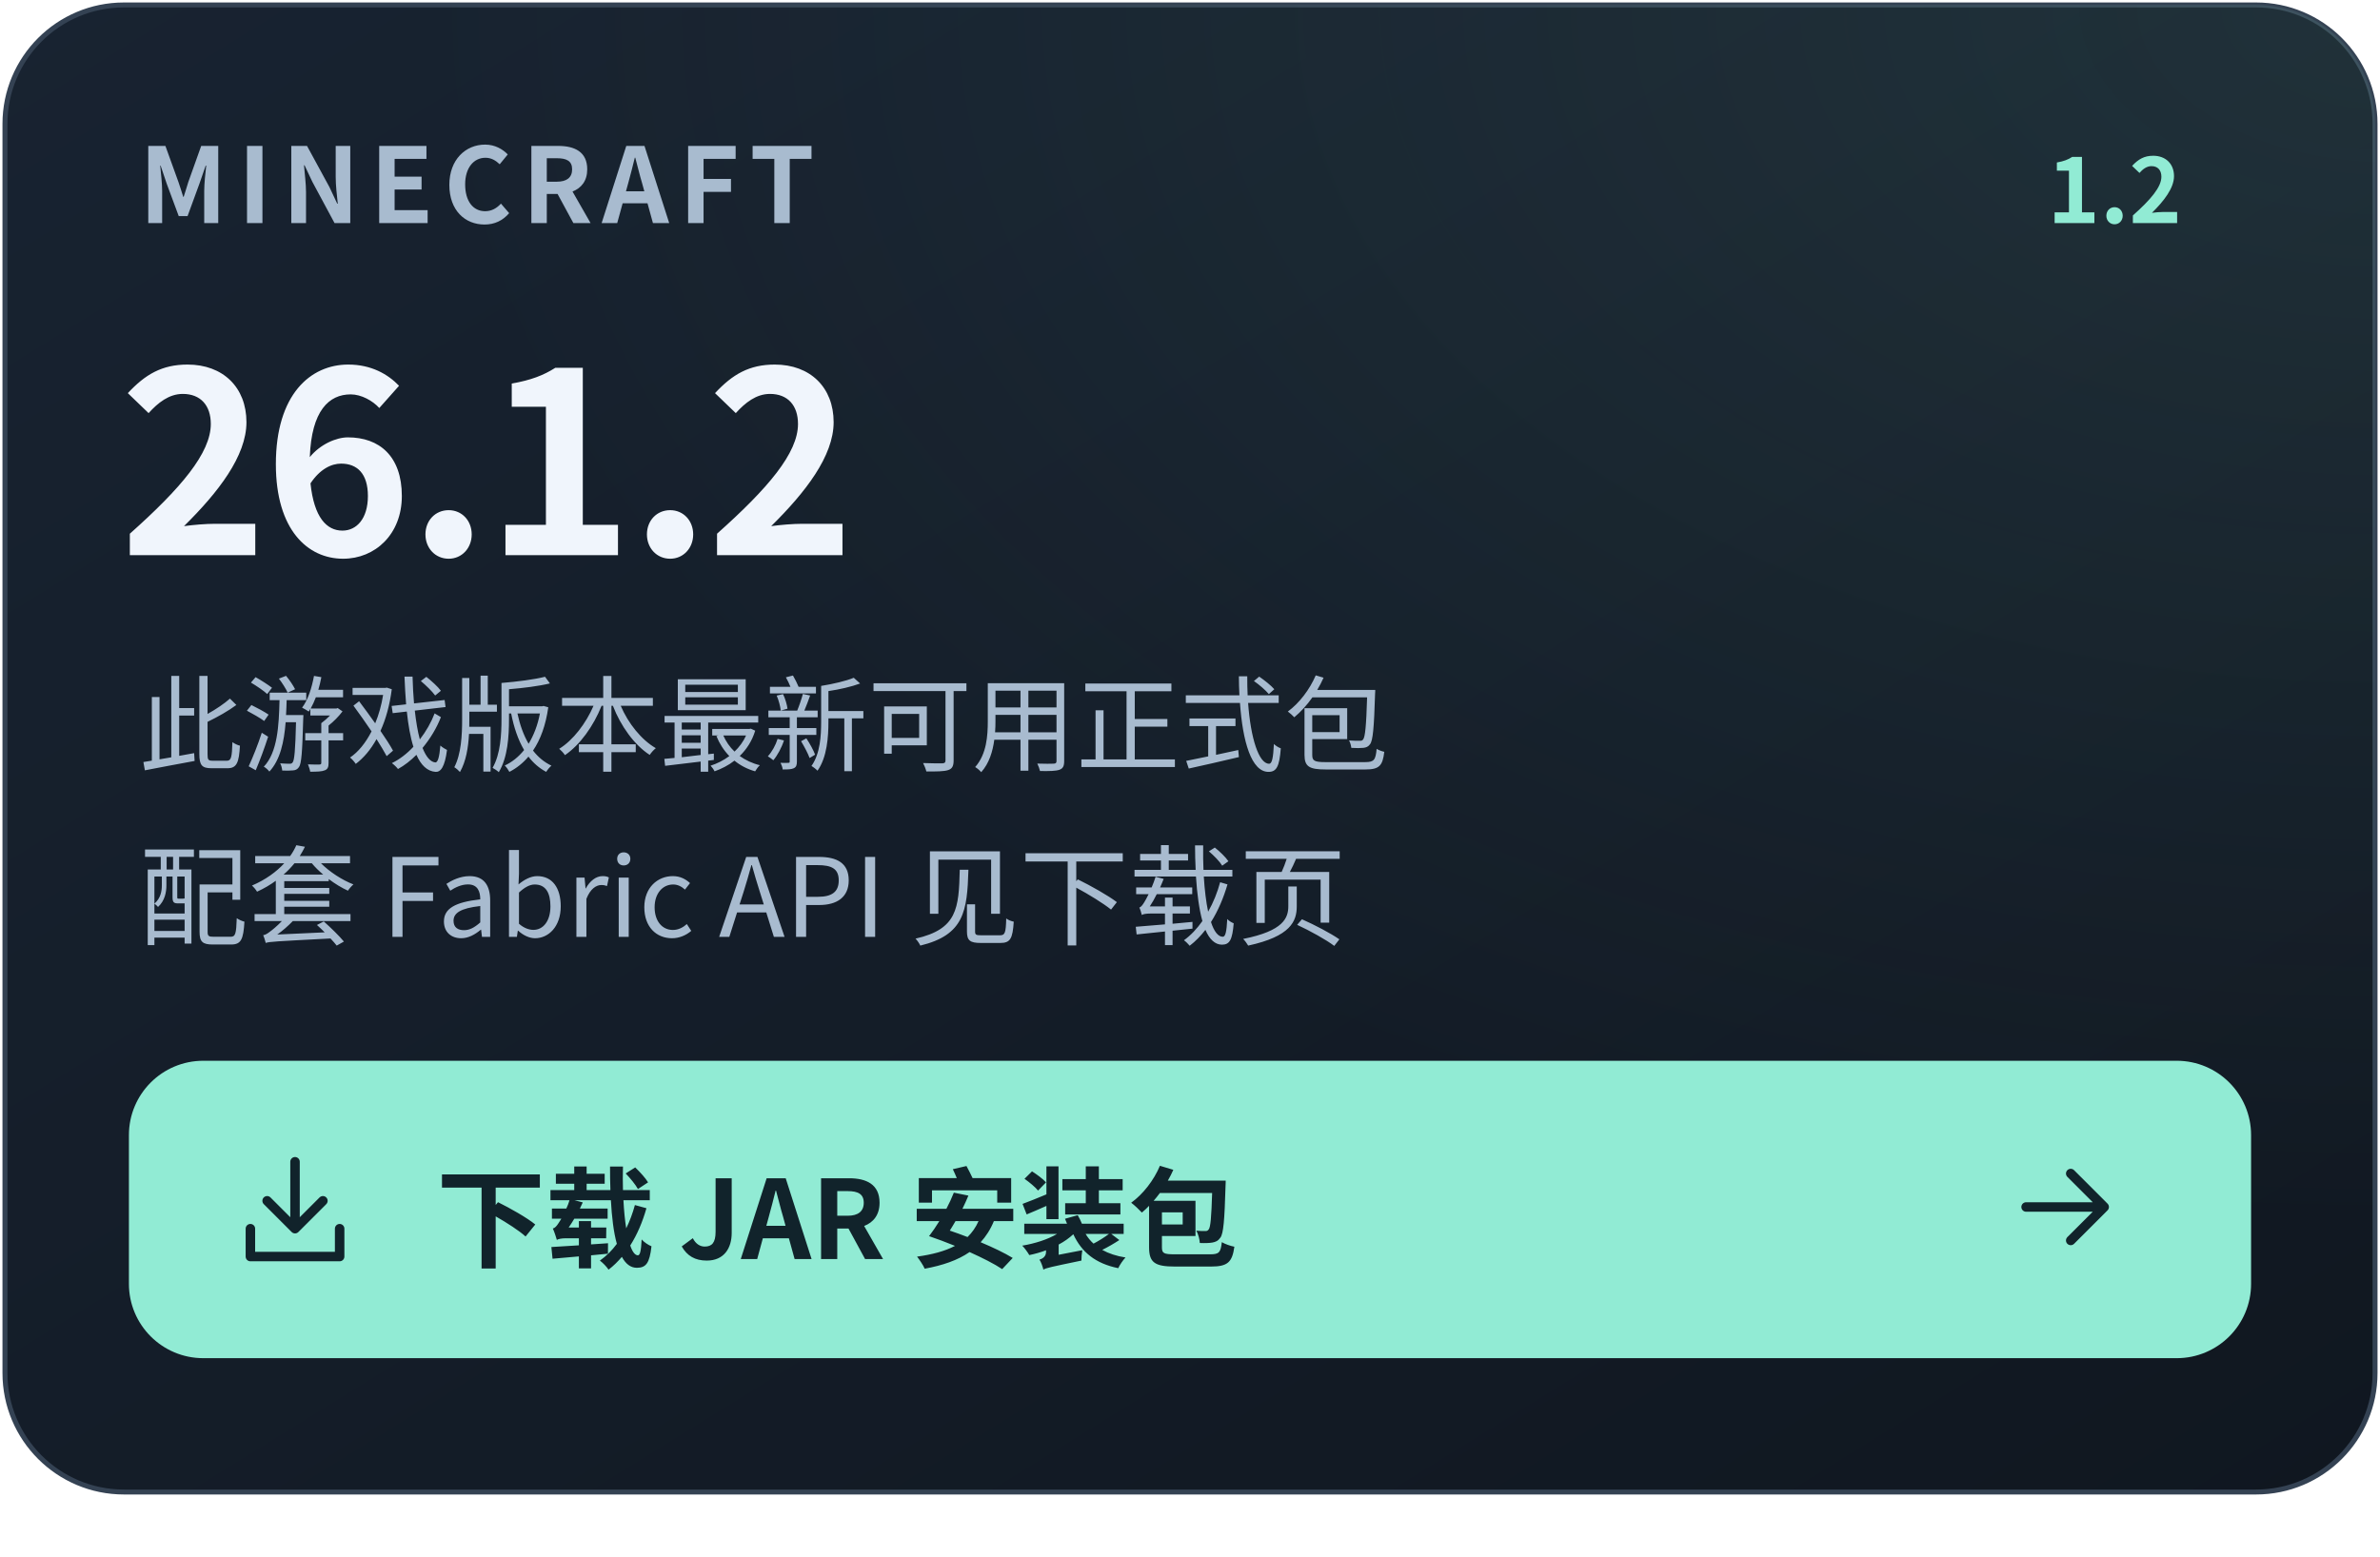
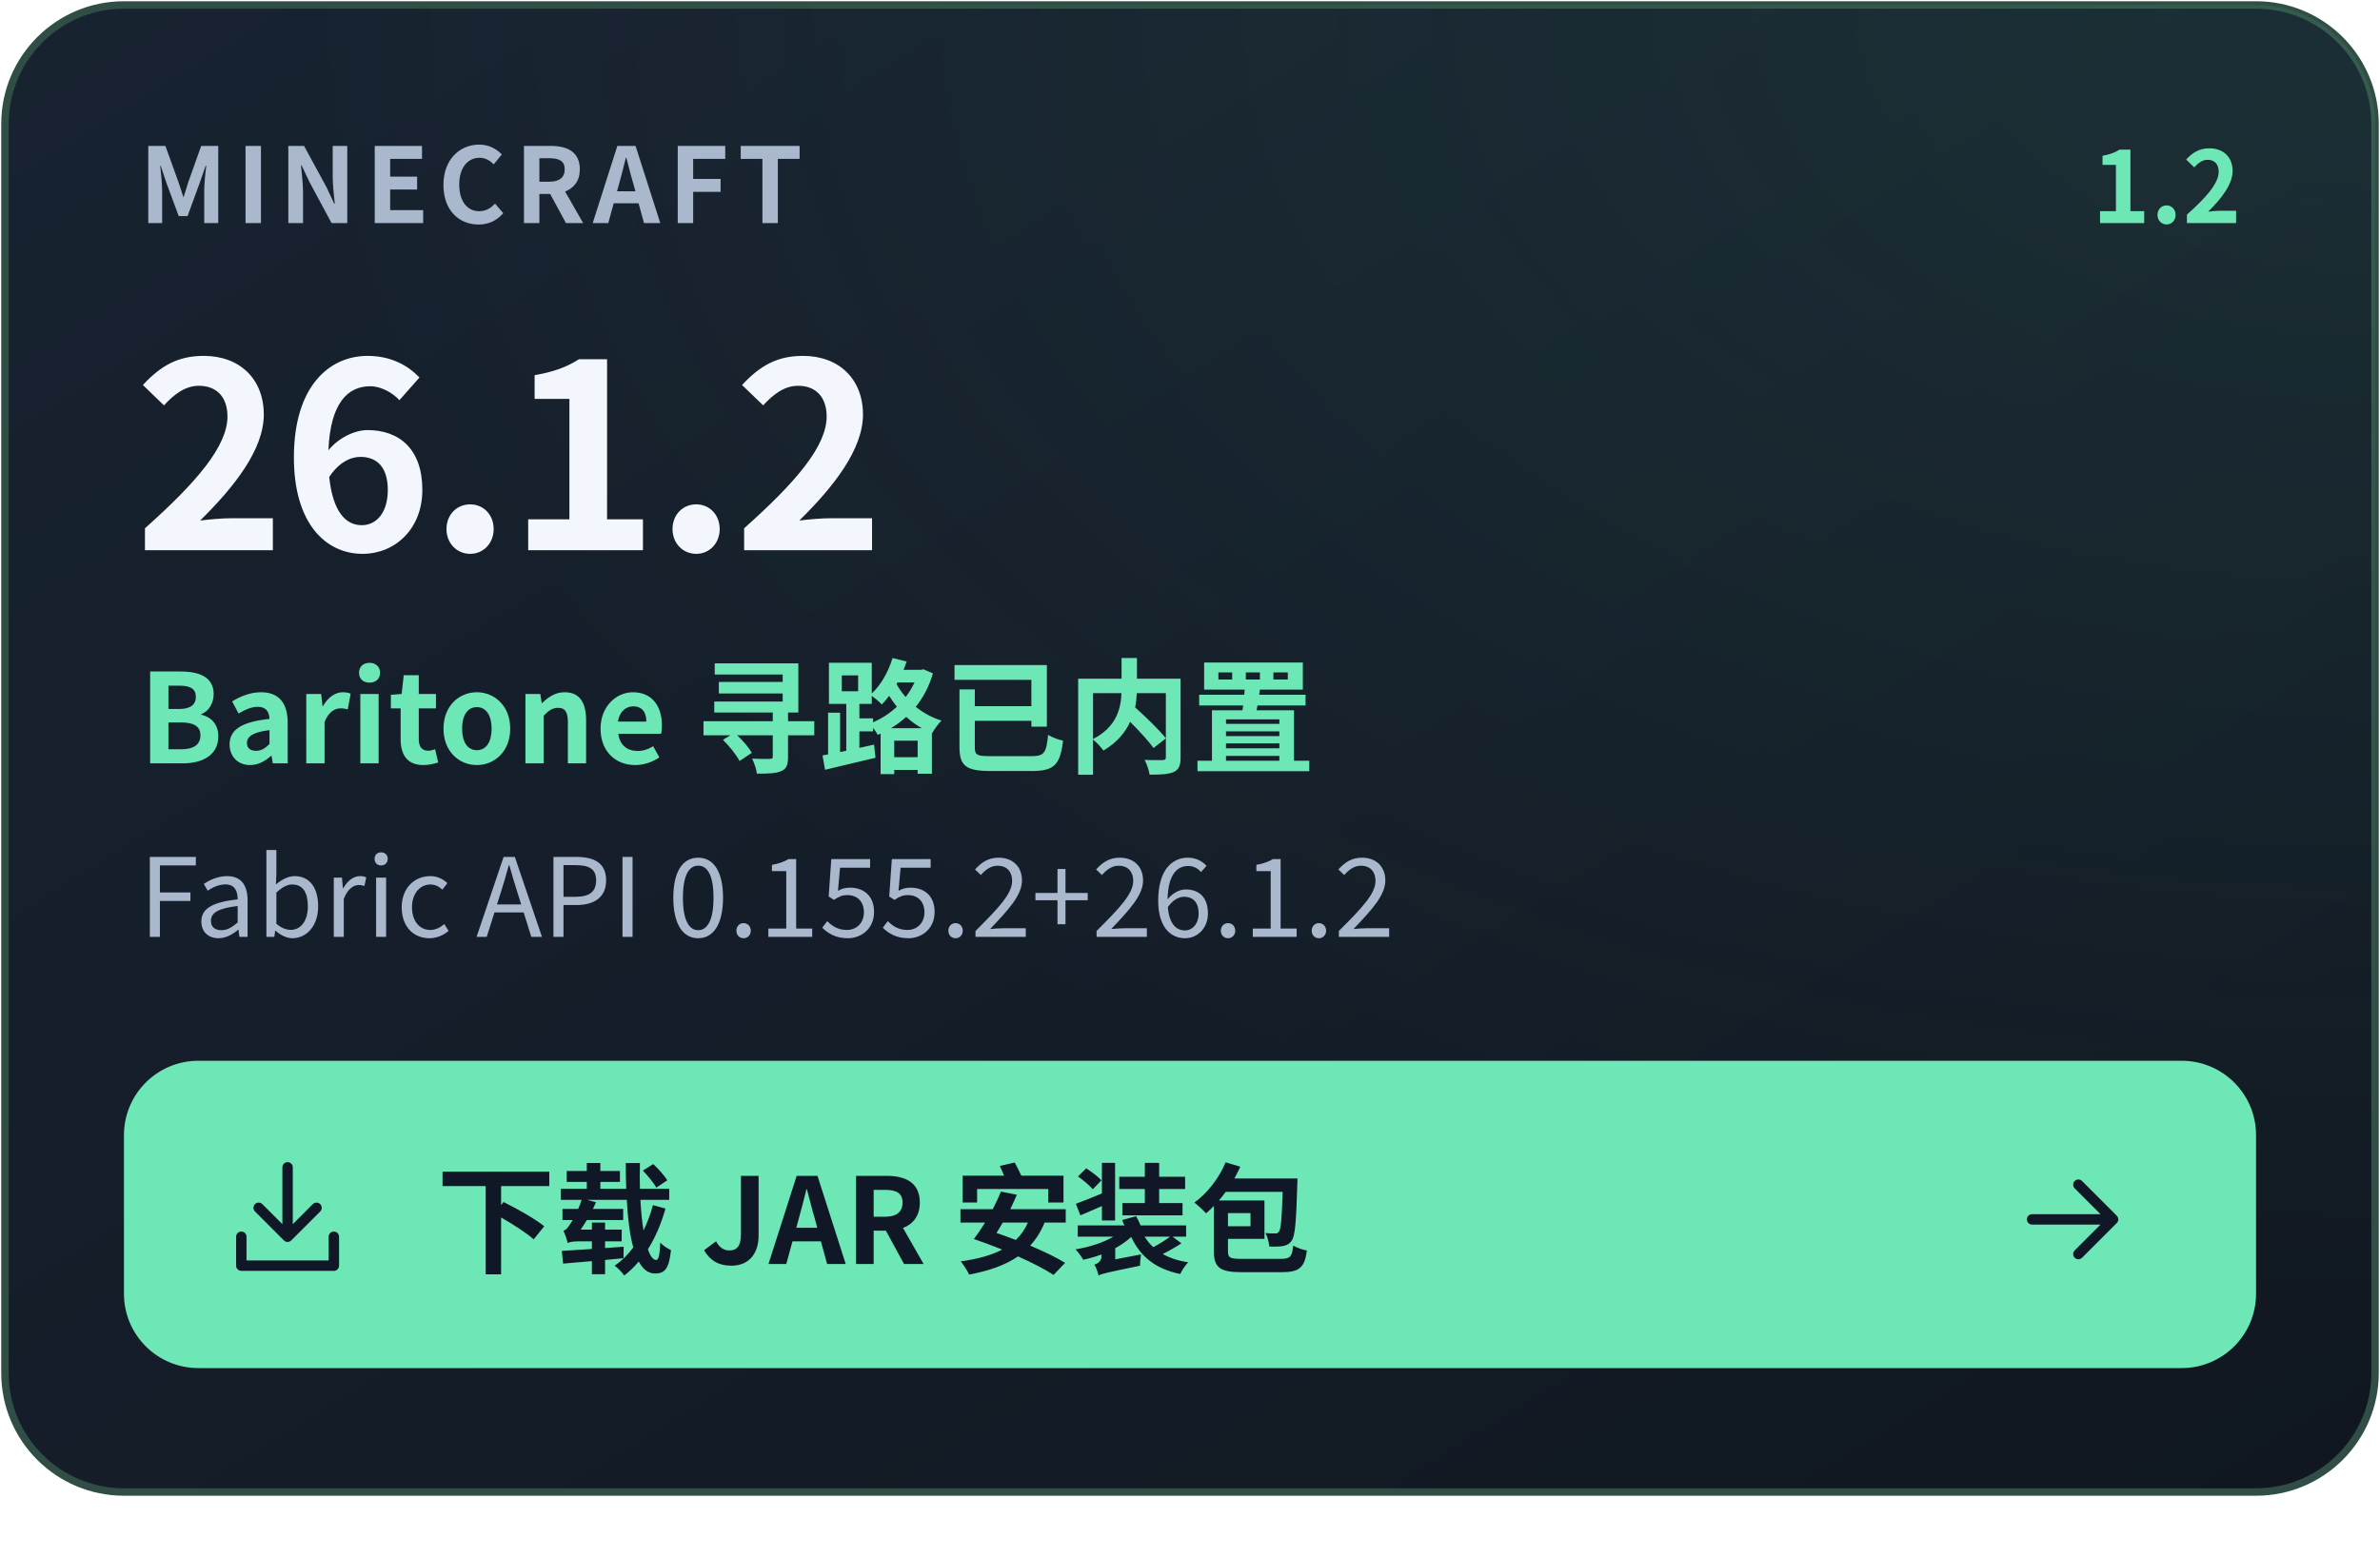
- <svg xmlns="http://www.w3.org/2000/svg" width="480" height="314" viewBox="0 0 480 314" role="img" aria-label="下载 Minecraft 26.1.2 JAR · 最新可用正式版 1.2">
+ <svg xmlns="http://www.w3.org/2000/svg" width="480" height="314" viewBox="0 0 480 314" role="img" aria-label="下载 Minecraft 26.1.2 JAR · 正式版 1.2 · Baritone 寻路已内置">
  <defs>
    <linearGradient id="bg" x1="0" y1="0" x2="1" y2="1">
      <stop stop-color="#182331" />
      <stop offset="1" stop-color="#101720" />
    </linearGradient>
    <radialGradient id="glow" cx="100%" cy="0%" r="110%">
-       <stop stop-color="#91ebd4" stop-opacity=".10" />
-       <stop offset=".75" stop-color="#91ebd4" stop-opacity="0" />
+       <stop stop-color="#6EE7B7" stop-opacity=".09" />
+       <stop offset=".8" stop-color="#6EE7B7" stop-opacity="0" />
    </radialGradient>
-     <clipPath id="round">
-       <rect x="1" y="1" width="478" height="300" rx="24" />
-     </clipPath>
  </defs>
  <g font-family="Segoe UI, Microsoft YaHei, Noto Sans CJK SC, PingFang SC, Arial, sans-serif">
-     <rect x="1" y="1" width="478" height="300" rx="24" fill="url(#bg)" stroke="#344253" />
+     <rect x="1" y="1" width="478" height="300" rx="24" fill="url(#bg)" stroke="#304E45" stroke-width="1.5" />
    <rect x="1" y="1" width="478" height="300" rx="24" fill="url(#glow)" />
-     <text x="28" y="45" font-size="21" fill="#a8bbcf" font-weight="600" letter-spacing="2">MINECRAFT</text>
-     <text x="440" y="45" font-size="18" fill="#91ebd4" font-weight="600" id="release-version" text-anchor="end">1.2</text>
-     <text x="24" y="112" font-size="51" fill="#f0f5fc" font-weight="650" letter-spacing="-1">26.1.2</text>
-     <text x="28" y="154" font-size="21" fill="#a8bbcf" font-weight="400" id="download-note">此游戏版本最新可用正式包</text>
-     <text x="28" y="189" font-size="22" fill="#a8bbcf" font-weight="400" id="fabric-api">配套 Fabric API 见下载页</text>
-     <rect x="26" y="214" width="428" height="60" rx="15" fill="#91ebd4" />
-     <g transform="translate(46 231) scale(1.125)" fill="none" stroke="#11232b" stroke-width="1.7" stroke-linecap="round" stroke-linejoin="round">
+     <text x="28" y="45" font-size="21" fill="#A9B8CC" font-weight="600" letter-spacing="1.7">MINECRAFT</text>
+     <text x="452" y="45" font-size="20" fill="#6EE7B7" font-weight="650" id="release-version" text-anchor="end">1.2</text>
+     <text x="27" y="111" font-size="52" fill="#F3F6FC" font-weight="700" id="game-version" letter-spacing="-1">26.1.2</text>
+     <text x="28" y="154" font-size="25" fill="#6EE7B7" font-weight="600" id="download-note">Baritone 寻路已内置</text>
+     <text x="28" y="189" font-size="22" fill="#A9B8CC" font-weight="400" id="fabric-api">Fabric API  0.155.2+26.1.2</text>
+     <rect x="25" y="214" width="430" height="62" rx="15" fill="#6EE7B7" />
+     <g transform="translate(44 232) scale(1.166667)" fill="none" stroke="#101828" stroke-width="1.8" stroke-linecap="round" stroke-linejoin="round">
      <path d="M12 3v12m-5-5 5 5 5-5M4 15v5h16v-5" />
    </g>
-     <text x="88" y="254" font-size="22" fill="#11232b" font-weight="650">下载 JAR 安装包</text>
-     <g transform="translate(403 230) scale(1.125)" fill="none" stroke="#11232b" stroke-width="1.7" stroke-linecap="round" stroke-linejoin="round">
+     <text x="88" y="255" font-size="24" fill="#101828" font-weight="650">下载 JAR 安装包</text>
+     <g transform="translate(404 232) scale(1.166667)" fill="none" stroke="#101828" stroke-width="1.8" stroke-linecap="round" stroke-linejoin="round">
      <path d="M5 12h14m-6-6 6 6-6 6" />
    </g>
  </g>
</svg>
